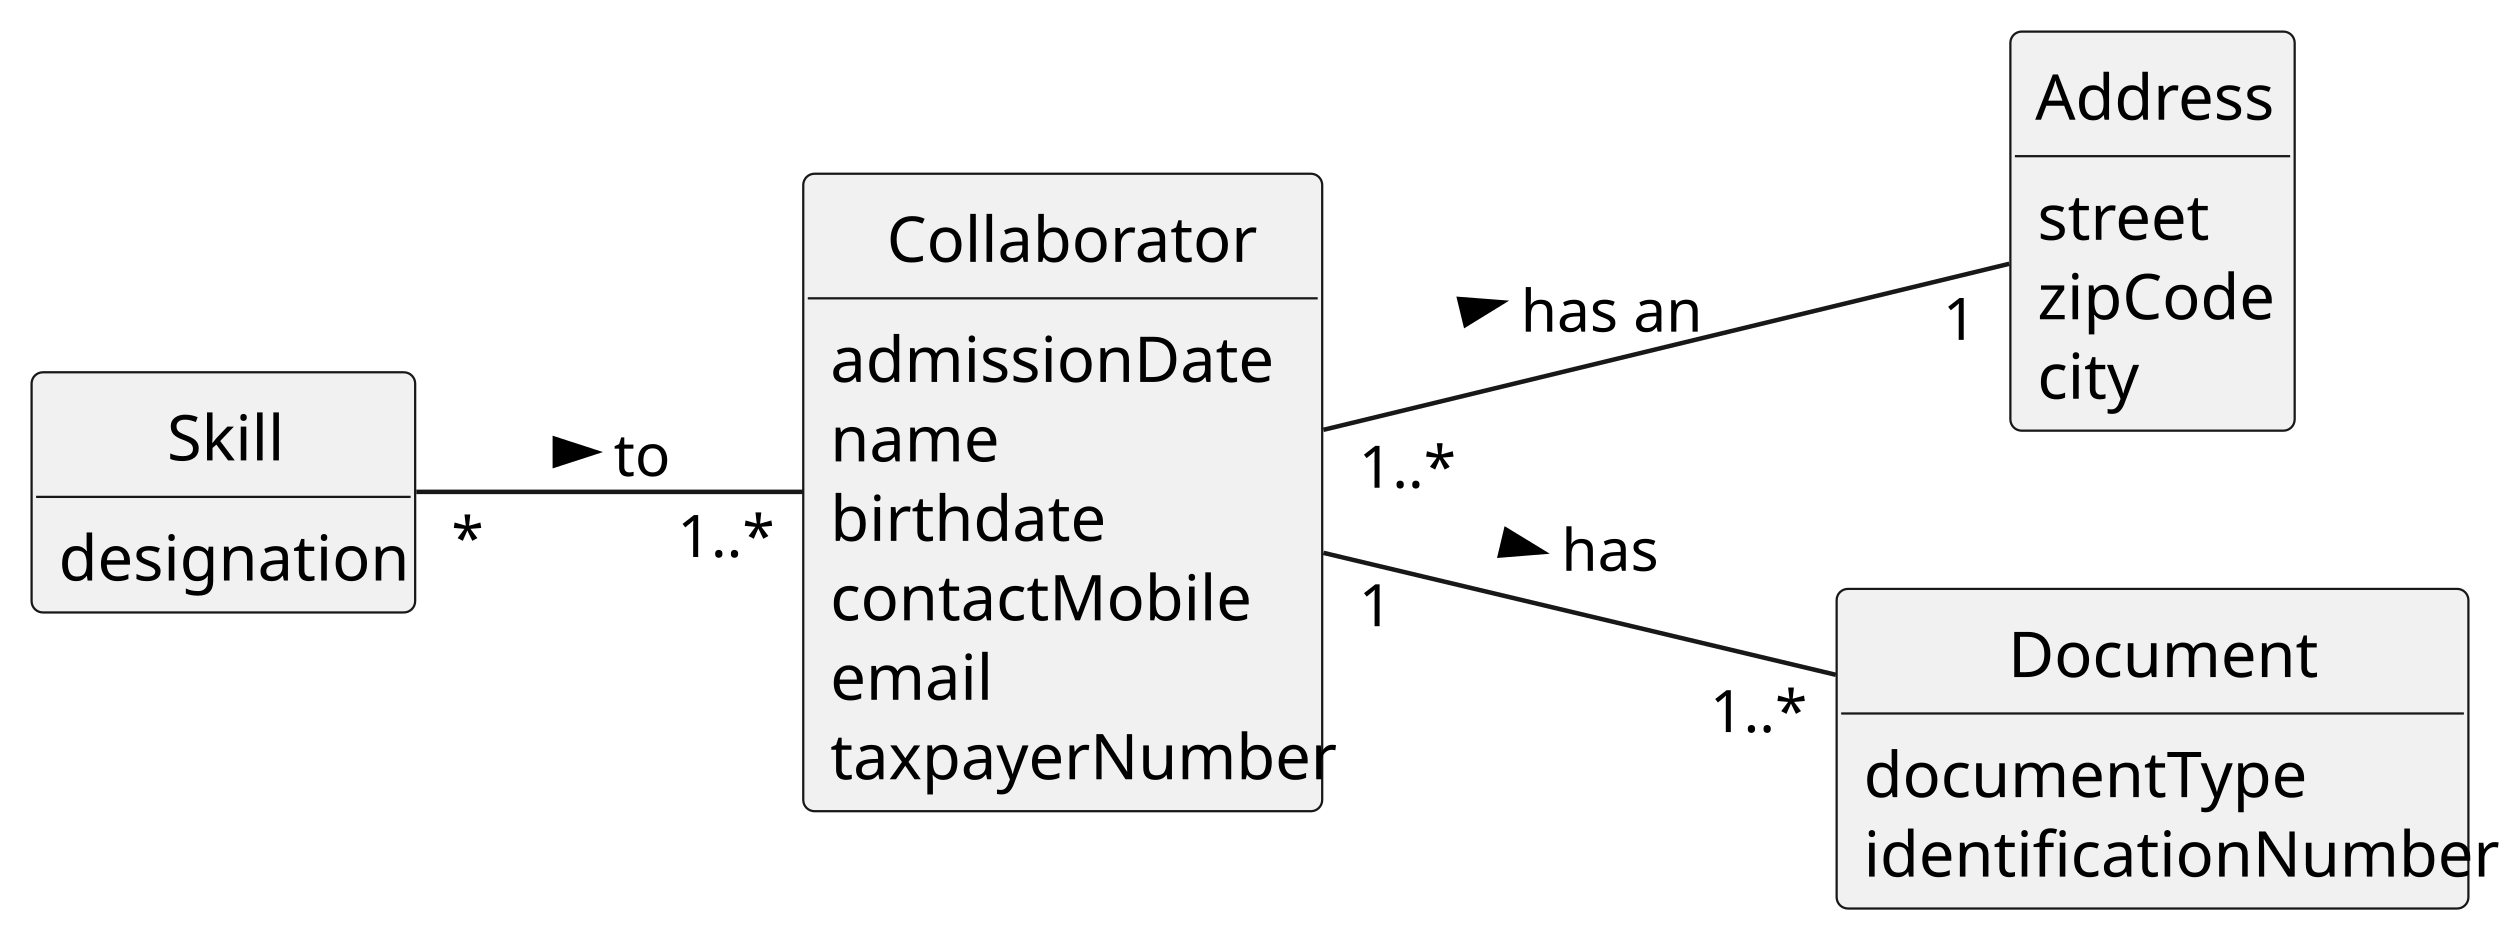
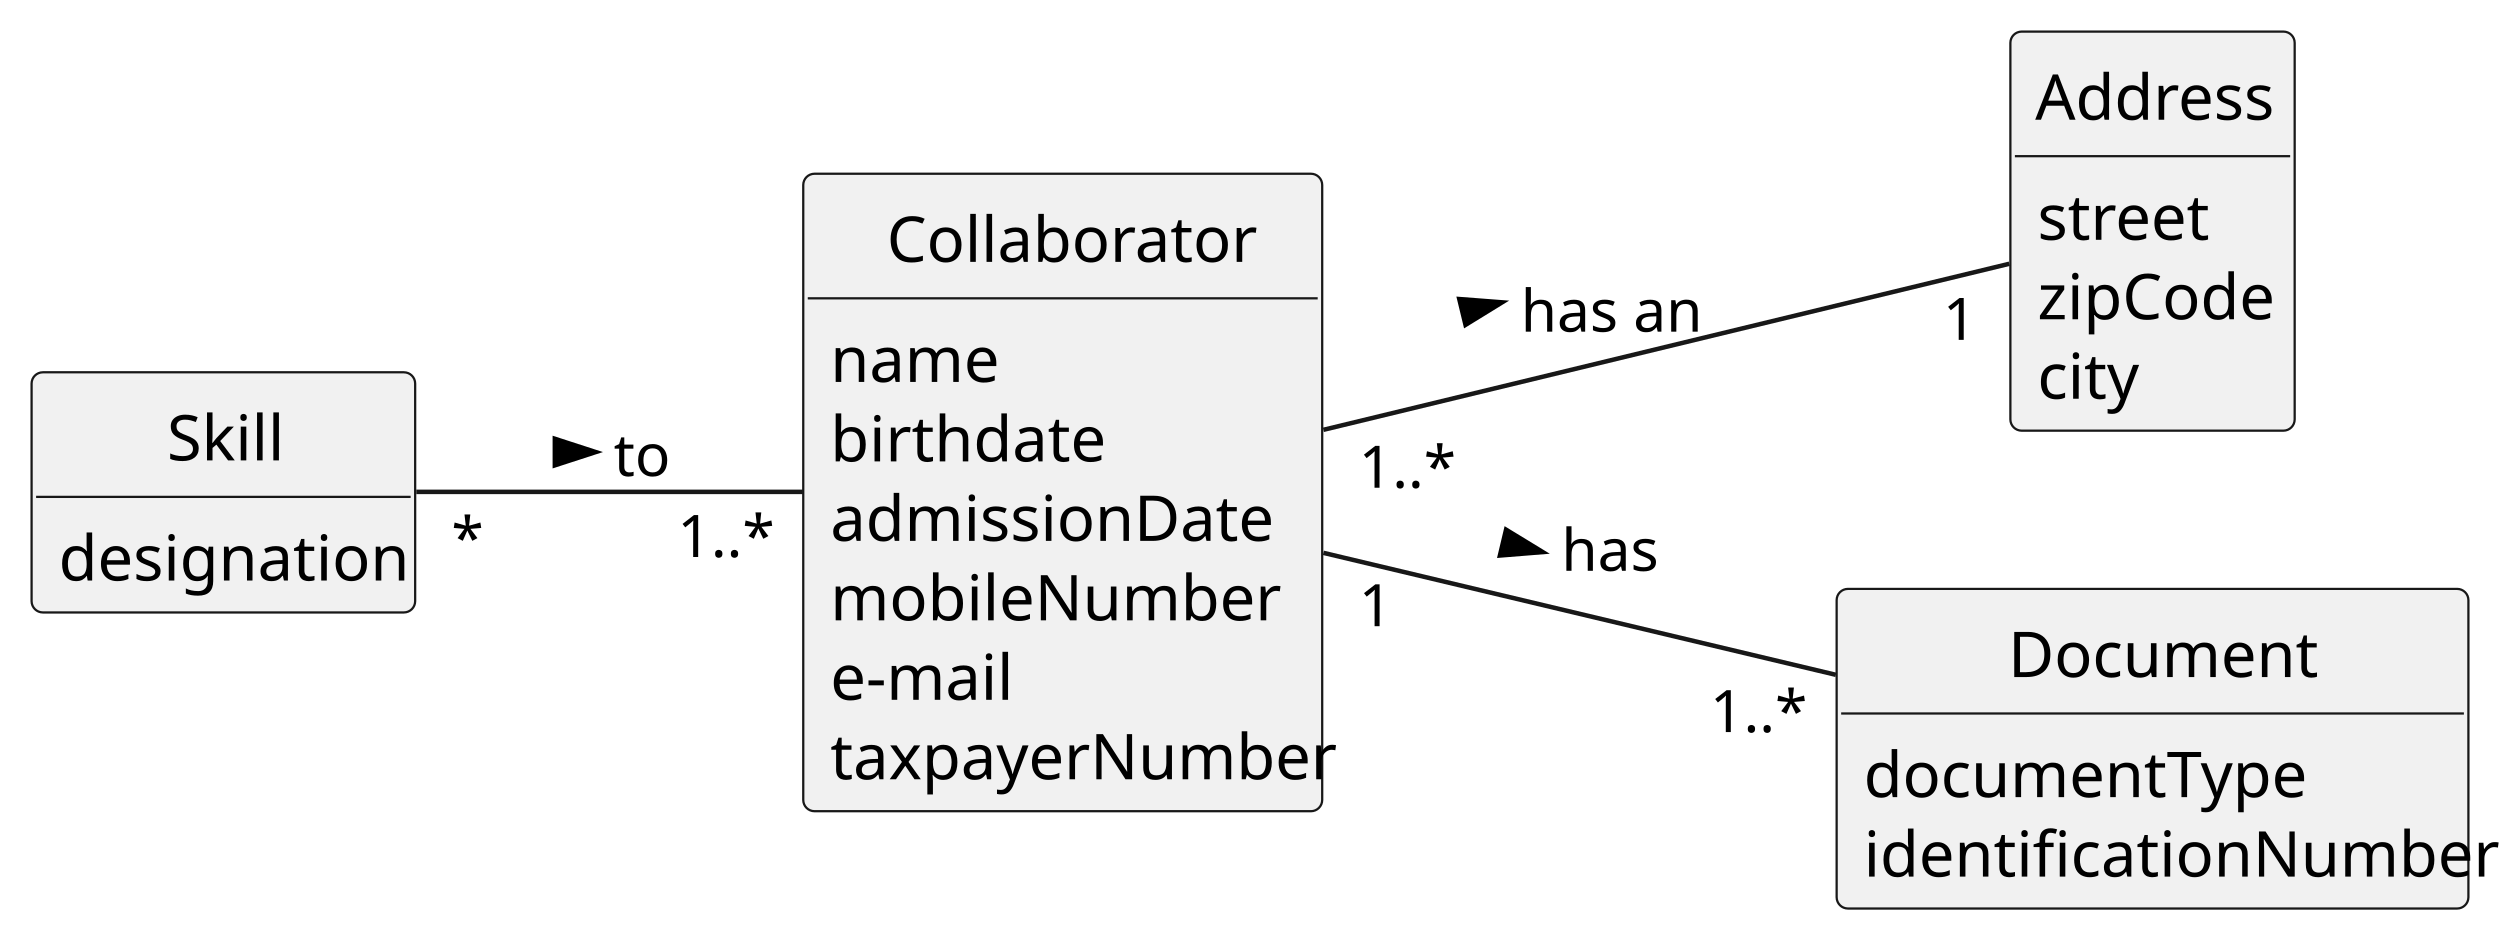
<svg xmlns="http://www.w3.org/2000/svg" contentStyleType="text/css" height="208px" preserveAspectRatio="none" style="width:554px;height:208px;background:#FFFFFF;" version="1.1" viewBox="0 0 554 208" width="554px" zoomAndPan="magnify">
  <defs />
  <g>
    <g id="elem_Skill">
      <rect codeLine="12" fill="#F1F1F1" height="53.219" id="Skill" rx="2.5" ry="2.5" style="stroke:#181818;stroke-width:0.5;" width="85" x="7" y="82.5" />
      <text fill="#000000" font-family="sans-serif" font-size="14" lengthAdjust="spacing" textLength="25" x="37" y="102.033">Skill</text>
      <line style="stroke:#181818;stroke-width:0.5;" x1="8" x2="91" y1="110.109" y2="110.109" />
      <text fill="#000000" font-family="sans-serif" font-size="14" lengthAdjust="spacing" textLength="73" x="13" y="128.643">designation</text>
    </g>
    <g id="elem_Collaborator">
      <rect codeLine="16" fill="#F1F1F1" height="141.266" id="Collaborator" rx="2.5" ry="2.5" style="stroke:#181818;stroke-width:0.5;" width="115" x="178" y="38.5" />
      <text fill="#000000" font-family="sans-serif" font-size="14" lengthAdjust="spacing" textLength="78" x="196.5" y="58.033">Collaborator</text>
      <line style="stroke:#181818;stroke-width:0.5;" x1="179" x2="292" y1="66.109" y2="66.109" />
-       <text fill="#000000" font-family="sans-serif" font-size="14" lengthAdjust="spacing" textLength="93" x="184" y="84.643">admissionDate</text>
-       <text fill="#000000" font-family="sans-serif" font-size="14" lengthAdjust="spacing" textLength="35" x="184" y="102.252">name</text>
-       <text fill="#000000" font-family="sans-serif" font-size="14" lengthAdjust="spacing" textLength="56" x="184" y="119.861">birthdate</text>
-       <text fill="#000000" font-family="sans-serif" font-size="14" lengthAdjust="spacing" textLength="87" x="184" y="137.471">contactMobile</text>
-       <text fill="#000000" font-family="sans-serif" font-size="14" lengthAdjust="spacing" textLength="33" x="184" y="155.08">email</text>
+       <text fill="#000000" font-family="sans-serif" font-size="14" lengthAdjust="spacing" textLength="35" x="184" y="84.643">name</text>
+       <text fill="#000000" font-family="sans-serif" font-size="14" lengthAdjust="spacing" textLength="56" x="184" y="102.252">birthdate</text>
+       <text fill="#000000" font-family="sans-serif" font-size="14" lengthAdjust="spacing" textLength="93" x="184" y="119.861">admissionDate</text>
+       <text fill="#000000" font-family="sans-serif" font-size="14" lengthAdjust="spacing" textLength="90" x="184" y="137.471">mobileNumber</text>
+       <text fill="#000000" font-family="sans-serif" font-size="14" lengthAdjust="spacing" textLength="38" x="184" y="155.08">e-mail</text>
      <text fill="#000000" font-family="sans-serif" font-size="14" lengthAdjust="spacing" textLength="103" x="184" y="172.69">taxpayerNumber</text>
    </g>
    <g id="elem_Address">
      <rect codeLine="33" fill="#F1F1F1" height="88.438" id="Address" rx="2.5" ry="2.5" style="stroke:#181818;stroke-width:0.5;" width="63" x="445.5" y="7" />
      <text fill="#000000" font-family="sans-serif" font-size="14" lengthAdjust="spacing" textLength="52" x="451" y="26.533">Address</text>
      <line style="stroke:#181818;stroke-width:0.5;" x1="446.5" x2="507.5" y1="34.609" y2="34.609" />
      <text fill="#000000" font-family="sans-serif" font-size="14" lengthAdjust="spacing" textLength="36" x="451.5" y="53.143">street</text>
      <text fill="#000000" font-family="sans-serif" font-size="14" lengthAdjust="spacing" textLength="51" x="451.5" y="70.752">zipCode</text>
      <text fill="#000000" font-family="sans-serif" font-size="14" lengthAdjust="spacing" textLength="21" x="451.5" y="88.361">city</text>
    </g>
    <g id="elem_Document">
      <rect codeLine="39" fill="#F1F1F1" height="70.828" id="Document" rx="2.5" ry="2.5" style="stroke:#181818;stroke-width:0.5;" width="140" x="407" y="130.5" />
      <text fill="#000000" font-family="sans-serif" font-size="14" lengthAdjust="spacing" textLength="64" x="445" y="150.033">Document</text>
      <line style="stroke:#181818;stroke-width:0.5;" x1="408" x2="546" y1="158.109" y2="158.109" />
      <text fill="#000000" font-family="sans-serif" font-size="14" lengthAdjust="spacing" textLength="94" x="413" y="176.643">documentType</text>
      <text fill="#000000" font-family="sans-serif" font-size="14" lengthAdjust="spacing" textLength="128" x="413" y="194.252">identificationNumber</text>
    </g>
    <g id="link_Collaborator_Address">
      <path codeLine="44" d="M293.26,95.25 C340.84,83.73 406.98,67.72 445.26,58.45 " fill="none" id="Collaborator-Address" style="stroke:#181818;stroke-width:1.0;" />
      <polygon fill="#000000" points="332.86,66.999,323.377,66.271,324.76,71.984,332.86,66.999" style="stroke:#000000;stroke-width:1.0;" />
      <text fill="#000000" font-family="sans-serif" font-size="13" lengthAdjust="spacing" textLength="39" x="337" y="73.495">has an</text>
      <text fill="#000000" font-family="sans-serif" font-size="13" lengthAdjust="spacing" textLength="20" x="301.095" y="108.085">1..*</text>
      <text fill="#000000" font-family="sans-serif" font-size="13" lengthAdjust="spacing" textLength="7" x="430.551" y="75.315">1</text>
    </g>
    <g id="link_Collaborator_Document">
      <path codeLine="45" d="M293.26,122.51 C327.29,130.61 370.8,140.96 406.83,149.54 " fill="none" id="Collaborator-Document" style="stroke:#181818;stroke-width:1.0;" />
      <polygon fill="#000000" points="341.864,122.334,333.745,117.38,332.384,123.098,341.864,122.334" style="stroke:#000000;stroke-width:1.0;" />
      <text fill="#000000" font-family="sans-serif" font-size="13" lengthAdjust="spacing" textLength="21" x="346" y="126.495">has</text>
      <text fill="#000000" font-family="sans-serif" font-size="13" lengthAdjust="spacing" textLength="7" x="301.109" y="138.767">1</text>
      <text fill="#000000" font-family="sans-serif" font-size="13" lengthAdjust="spacing" textLength="20" x="378.938" y="162.228">1..*</text>
    </g>
    <g id="link_Skill_Collaborator">
      <path codeLine="47" d="M92.25,109 C117.59,109 150.27,109 177.92,109 " fill="none" id="Skill-Collaborator" style="stroke:#181818;stroke-width:1.0;" />
      <polygon fill="#000000" points="132,100.176,122.955,97.237,122.955,103.115,132,100.176" style="stroke:#000000;stroke-width:1.0;" />
      <text fill="#000000" font-family="sans-serif" font-size="13" lengthAdjust="spacing" textLength="11" x="136" y="105.495">to</text>
      <text fill="#000000" font-family="sans-serif" font-size="13" lengthAdjust="spacing" textLength="5" x="100.027" y="123.882">*</text>
      <text fill="#000000" font-family="sans-serif" font-size="13" lengthAdjust="spacing" textLength="20" x="150.106" y="123.425">1..*</text>
    </g>
  </g>
</svg>
